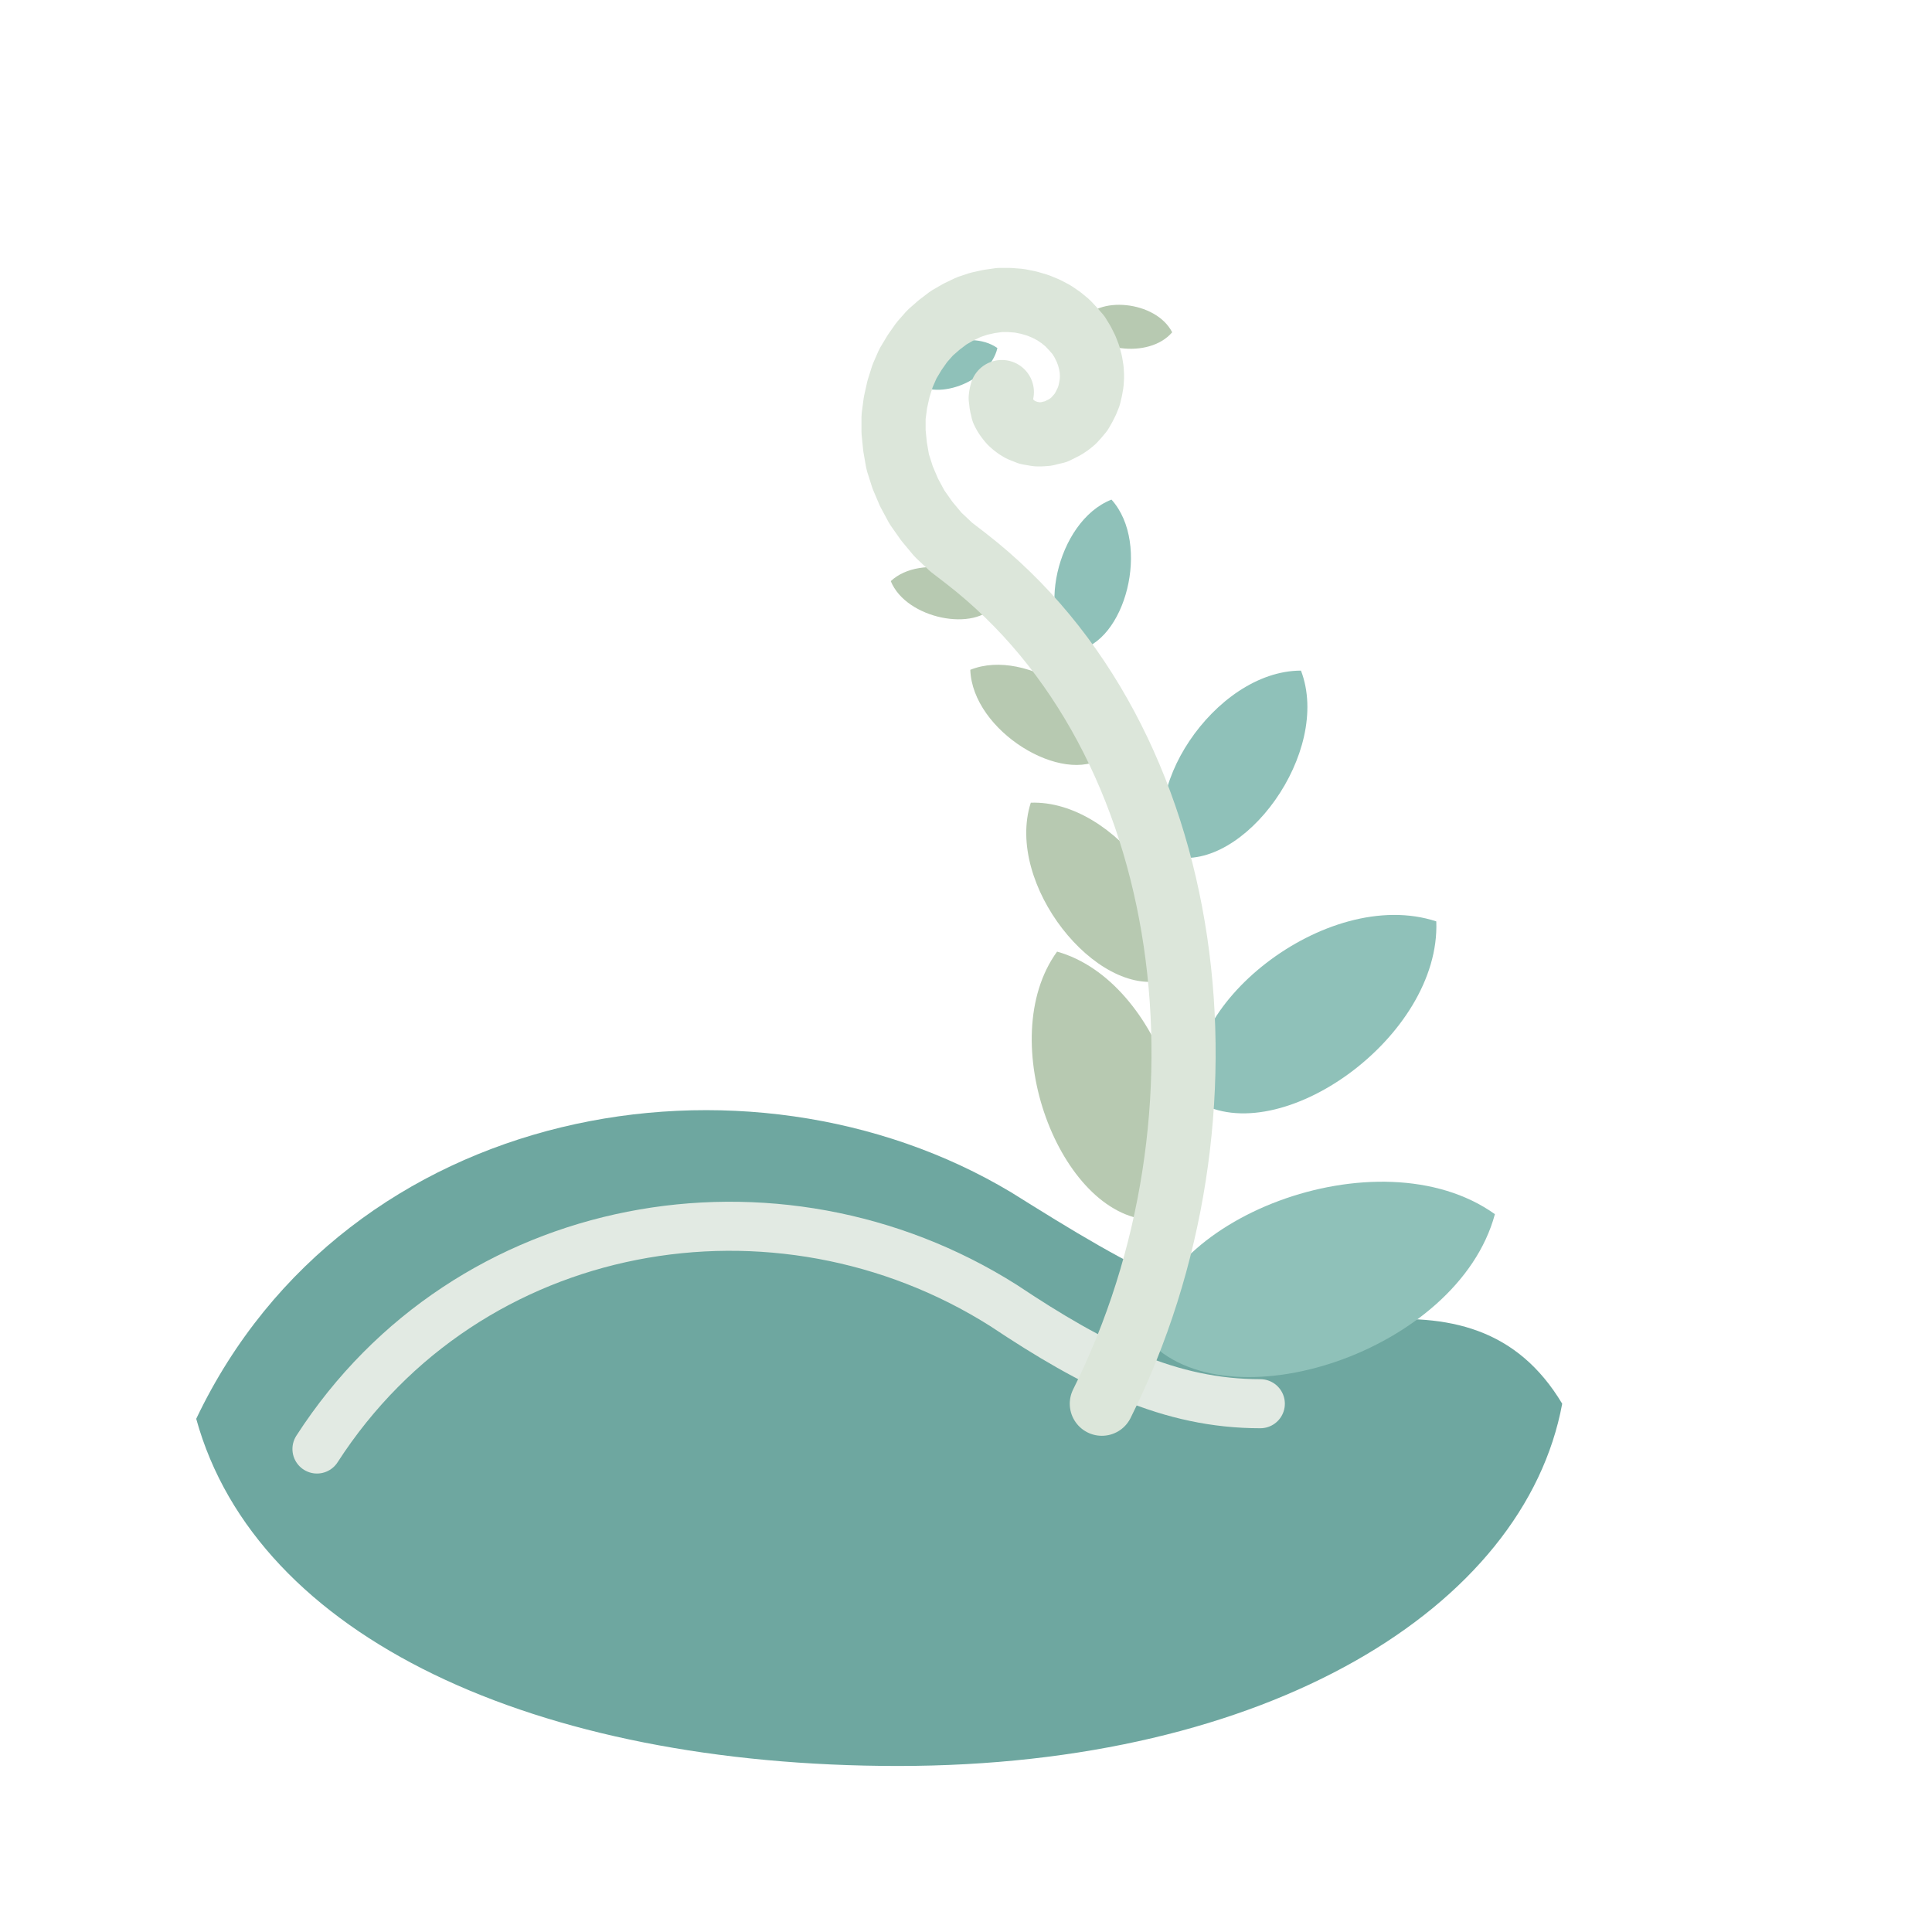
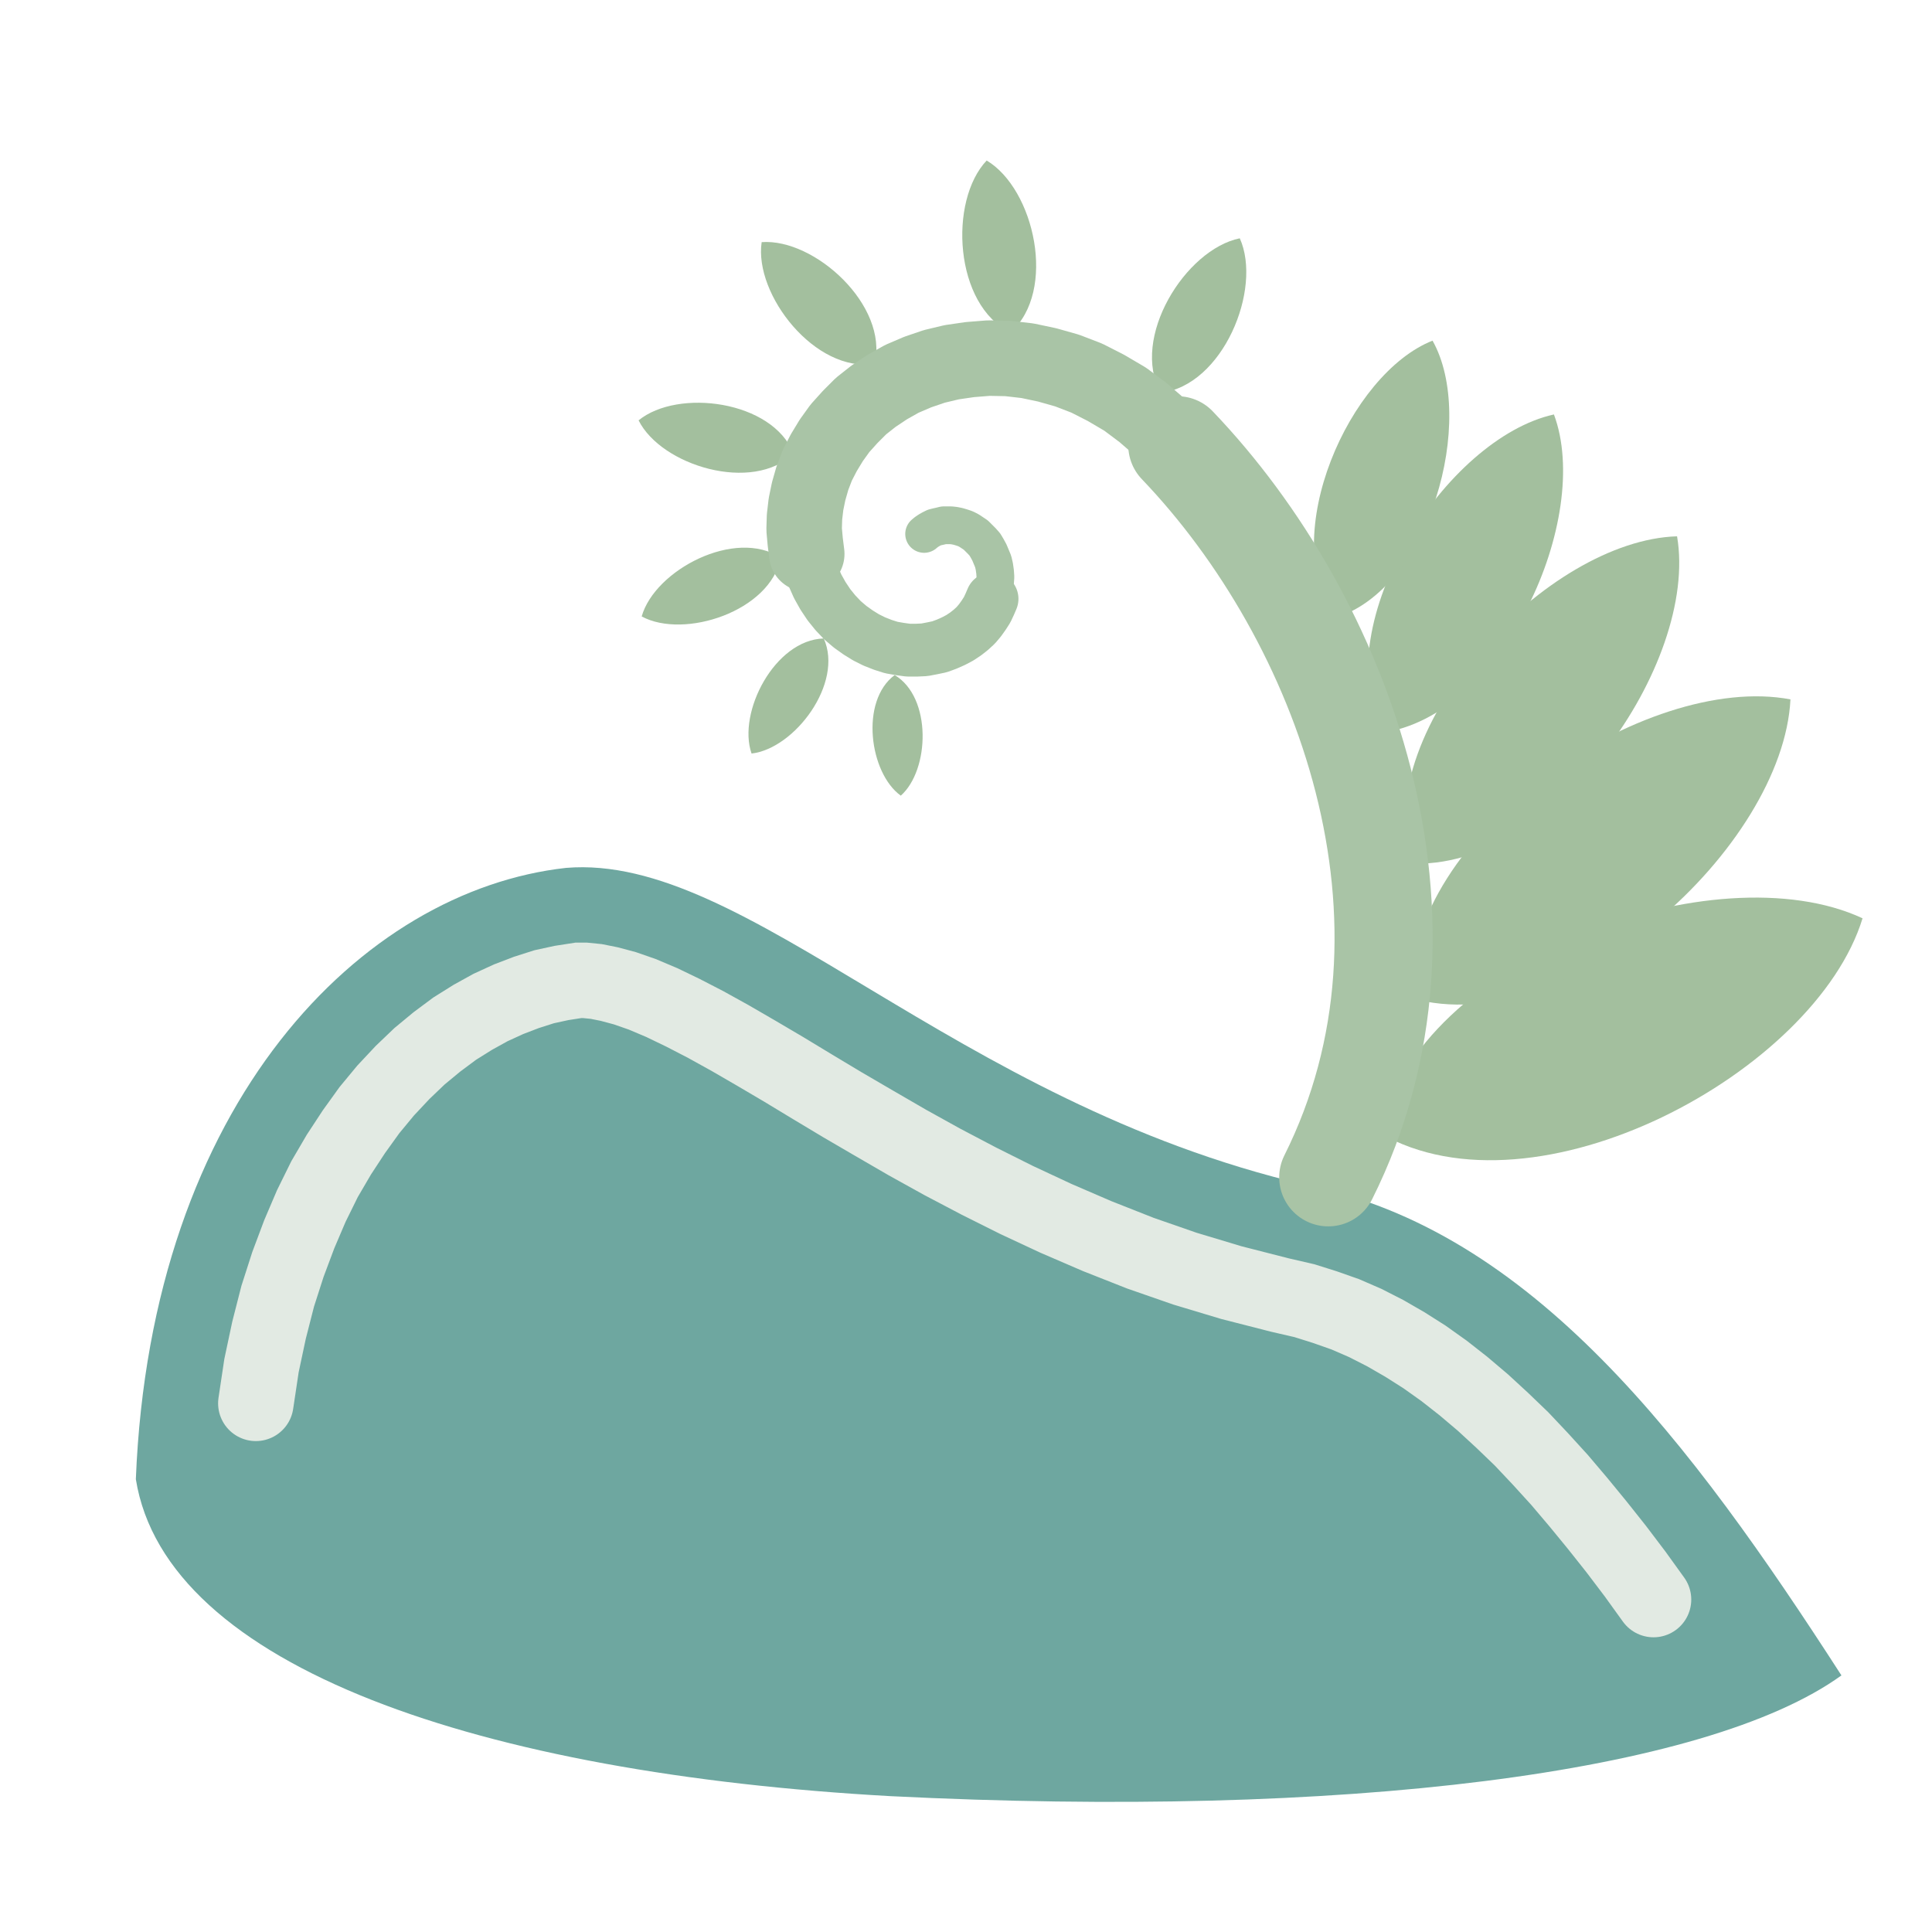
<svg xmlns="http://www.w3.org/2000/svg" viewBox="0 0 512 512" width="512" height="512" role="img" aria-labelledby="title">
-   <path fill="#6EA7A0" d="M52 376 C92 292 198 274 268 316 C300 336 326 352 362 350 C384 348 402 352 414 372 C404 426 336 468 238 468 C142 468 68 434 52 376 Z" />
-   <path fill="none" stroke="#F7F5EF" stroke-opacity="0.85" stroke-width="13" stroke-linecap="round" d="M84 384 C124 322 206 308 266 346 C290 362 310 372 334 372" />
-   <g>
-     <path fill="#8FC1B9" transform="translate(303.9 354.8) rotate(-19.7)" d="M0 0 C11.8 -29.2 76.4 -31.1 98 0 C76.4 31.1 11.8 29.2 0 0 Z" />
-     <path fill="#B7C9B1" transform="translate(304.9 323.3) rotate(-109.2)" d="M0 0 C9 -22.3 58.8 -23.7 75.3 0 C58.8 23.7 9 22.3 0 0 Z" />
-     <path fill="#8FC1B9" transform="translate(317.3 291.9) rotate(-37)" d="M0 0 C9.5 -23.6 61.8 -25.2 79.3 0 C61.8 25.2 9.5 23.6 0 0 Z" />
-     <path fill="#B7C9B1" transform="translate(308.7 259.7) rotate(-127.1)" d="M0 0 C7.1 -17.4 45.9 -18.5 58.9 0 C45.9 18.5 7.1 17.4 0 0 Z" />
-     <path fill="#8FC1B9" transform="translate(310.9 227) rotate(-55.5)" d="M0 0 C7.2 -17.8 46.7 -19 59.8 0 C46.7 19 7.2 17.8 0 0 Z" />
-     <path fill="#B7C9B1" transform="translate(292.7 200.6) rotate(-147)" d="M0 0 C5.1 -12.5 33.1 -13.3 42.4 0 C33.1 13.3 5.1 12.5 0 0 Z" />
-     <path fill="#8FC1B9" transform="translate(285.1 172.4) rotate(-76.7)" d="M0 0 C4.9 -12.3 32.1 -13 41.1 0 C32.1 13 4.9 12.3 0 0 Z" />
-     <path fill="#B7C9B1" transform="translate(263.8 160.1) rotate(-167.6)" d="M0 0 C3.4 -8.4 22.2 -9 28.4 0 C22.2 9 3.4 8.4 0 0 Z" />
-     <path fill="#8FC1B9" transform="translate(241.9 100.8) rotate(-20.9)" d="M0 0 C2.9 -7.4 18.7 -7.9 24 0 C18.7 7.9 2.9 7.4 0 0 Z" />
-     <path fill="#B7C9B1" transform="translate(286.8 85.3) rotate(6.6)" d="M0 0 C2.9 -7.4 18.7 -7.9 24 0 C18.7 7.9 2.9 7.4 0 0 Z" />
-   </g>
-   <path fill="none" stroke="#DCE6DA" stroke-width="17" stroke-linecap="round" stroke-linejoin="round" d="M292 372 C330 296 318 196 256 148 L252.1 145 L248.6 141.7 L245.6 138.1 L243 134.4 L240.9 130.5 L239.2 126.5 L237.9 122.4 L237.2 118.4 L236.8 114.4 L236.8 110.5 L237.3 106.7 L238.1 103.1 L239.2 99.6 L240.6 96.4 L242.4 93.4 L244.3 90.7 L246.5 88.2 L248.9 86.1 L251.4 84.2 L254 82.7 L256.7 81.4 L259.4 80.5 L262.1 79.9 L264.9 79.5 L267.5 79.5 L270.1 79.7 L272.6 80.2 L275 80.9 L277.2 81.8 L279.3 82.9 L281.2 84.2 L282.9 85.6 L284.4 87.2 L285.8 88.8 L286.9 90.6 L287.8 92.4 L288.5 94.2 L289 96.1 L289.3 97.9 L289.4 99.7 L289.3 101.5 L289 103.2 L288.6 104.9 L288 106.4 L287.3 107.8 L286.5 109.2 L285.5 110.4 L284.5 111.5 L283.4 112.4 L282.2 113.2 L281 113.8 L279.8 114.4 L278.5 114.7 L277.3 115 L276 115.1 L274.8 115.1 L273.6 114.9 L272.5 114.7 L271.5 114.3 L270.5 113.9 L269.5 113.3 L268.7 112.7 L267.9 112 L267.3 111.3 L266.7 110.5 L266.2 109.7 L265.8 108.9 L265.6 108 L265.4 107.2 L265.3 106.3 L265.2 105.5 L265.3 104.7 L265.5 103.9" />
+   <path fill="#6EA7A0" d="M36 392 C40 292 96 236 150 230 C198 226 252 292 346 314 C406 326 448 382 488 444 C452 470 356 482 236 476 C128 470 44 442 36 392 Z" />
+   <path fill="none" stroke="#F7F5EF" stroke-opacity="0.85" stroke-width="20" stroke-linecap="round" d="M67.8 371.9 L69.3 361.9 L71.3 352.5 L73.6 343.5 L76.3 335.1 L79.3 327.1 L82.5 319.6 L86 312.5 L89.8 306 L93.8 299.9 L97.9 294.2 L102.2 289 L106.7 284.2 L111.2 279.9 L115.8 276.1 L120.5 272.6 L125.3 269.6 L130 267 L134.8 264.8 L139.5 263 L144.2 261.5 L148.8 260.5 L153.3 259.8 L155 259.8 L158 260.1 L161.5 260.8 L165.6 261.9 L170.2 263.5 L175.4 265.7 L181 268.4 L187 271.5 L193.5 275.1 L200.4 279.1 L207.7 283.4 L215.3 288 L223.3 292.8 L231.7 297.7 L240.5 302.8 L249.7 307.9 L259.4 313 L269.4 318 L279.9 322.9 L290.8 327.6 L302.2 332.1 L314 336.2 L326.3 339.9 L339.2 343.2 L345.7 344.7 L351.1 346.4 L356.5 348.3 L361.8 350.6 L367.1 353.3 L372.3 356.3 L377.5 359.6 L382.7 363.3 L387.8 367.3 L393 371.7 L398.1 376.4 L403.2 381.3 L408.2 386.6 L413.3 392.2 L418.3 398.1 L423.3 404.2 L428.3 410.5 L433.3 417.1 L438.2 423.9" />
+   <path fill="#A3BF9E" transform="translate(365.7 300.3) rotate(-24)" d="M0 0 C28 -38.6 112 -32.2 140 0 C112 32.2 28 38.6 0 0 Z" />
+   <path fill="#A3BF9E" transform="translate(373.9 264.5) rotate(-38.2)" d="M0 0 C25.6 -35.3 102.4 -29.4 128 0 C102.4 29.4 25.6 35.3 0 0 Z" />
+   <path fill="#A3BF9E" transform="translate(373.5 228.8) rotate(-50.7)" d="M0 0 C22.4 -30.9 89.6 -25.8 112 0 C89.6 25.8 22.4 30.9 0 0 Z" />
+   <path fill="#A3BF9E" transform="translate(366 194.2) rotate(-61.5)" d="M0 0 C19.2 -26.5 76.8 -22.1 96 0 C76.8 22.1 19.2 26.5 0 0 Z" />
+   <path fill="#A3BF9E" transform="translate(353.6 163.8) rotate(-70.5)" d="M0 0 C15.6 -21.5 62.4 -17.9 78 0 C62.4 17.9 15.6 21.5 0 0 Z" />
+   <path fill="#A3BF9E" transform="translate(307.6 104.1) rotate(-62.9)" d="M0 0 C9.2 -13.8 36.8 -11.5 46 0 C36.8 11.5 9.2 13.8 0 0 Z" />
+   <path fill="#A3BF9E" transform="translate(267.8 88.1) rotate(-97.9)" d="M0 0 C9.2 -13.8 36.8 -11.5 46 0 C36.8 11.5 9.2 13.8 0 0 Z" />
+   <path fill="#A3BF9E" transform="translate(231.8 96.4) rotate(-132.9)" d="M0 0 C8.8 -13.2 35.2 -11 44 0 C35.2 11 8.8 13.2 0 0 Z" />
+   <path fill="#A3BF9E" transform="translate(210.3 120.2) rotate(-167.9)" d="M0 0 C8.4 -12.6 33.6 -10.5 42 0 C33.6 10.5 8.4 12.6 0 0 Z" />
+   <path fill="#A3BF9E" transform="translate(206.9 147.8) rotate(157.1)" d="M0 0 C8 -12 32 -10 40 0 C32 10 8 12 0 0 Z" />
+   <path fill="#A3BF9E" transform="translate(218.3 169.2) rotate(122.1)" d="M0 0 C7.2 -10.8 28.8 -9 36 0 C28.8 9 7.2 10.8 0 0 Z" />
+   <path fill="#A3BF9E" transform="translate(237.1 178.9) rotate(87.1)" d="M0 0 C6.4 -9.6 25.6 -8 32 0 C25.6 8 6.4 9.6 0 0 Z" />
+   <path fill="none" stroke="#A9C4A6" stroke-width="26" stroke-linecap="round" stroke-linejoin="round" d="M352 312 C386 244 356 164 312 118" />
+   <path fill="none" stroke="#A9C4A6" stroke-width="20" stroke-linecap="round" stroke-linejoin="round" d="M312 118 L307.6 113.4 L303 109.4 L298.2 105.8 L293.1 102.8 L288 100.2 L282.8 98.2 L277.5 96.7 L272.3 95.6 L267.1 95 L262 94.9 L257 95.3 L252.2 96 L247.6 97.1 L243.2 98.6 L239 100.4 L235.1 102.6 L231.5 105 L228.2 107.6 L225.3 110.5 L222.6 113.5 L220.3 116.7 L218.3 120 L216.6 123.3 L215.3 126.7 L214.3 130.2 L213.6 133.6 L213.2 137 L213.1 140.3 L213.4 143.6 L213.8 146.8" />
+   <path fill="none" stroke="#A9C4A6" stroke-width="14" stroke-linecap="round" stroke-linejoin="round" d="M213.8 146.8 L214.6 149.8 L215.5 152.7 L216.7 155.4 L218.1 157.9 L219.7 160.3 L221.4 162.4 L223.3 164.4 L225.3 166.1 L227.4 167.6 L229.5 168.9 L231.7 170 L234 170.9 L236.2 171.6 L238.5 172 L240.7 172.3 L242.9 172.3 L245 172.2 L247.1 171.8 L249 171.4 L250.9 170.7 L252.7 169.9 L254.4 169 L255.9 168 L257.3 166.9 L258.6 165.7 L259.7 164.4 L260.7 163 L261.6 161.6 L262.3 160.1 L262.9 158.7" />
+   <path fill="none" stroke="#A9C4A6" stroke-width="10" stroke-linecap="round" stroke-linejoin="round" d="M262.9 158.7 L263.3 157.2 L263.6 155.7 L263.7 154.3 L263.8 152.9 L263.7 151.5 L263.5 150.1 L263.2 148.8 L262.7 147.6 L262.2 146.4 L261.6 145.3 L261 144.3 L260.2 143.4 L259.4 142.6 L258.6 141.8 L257.7 141.2 L256.8 140.6 L255.8 140.1 L254.9 139.8 L253.9 139.5 L252.9 139.3 L252 139.2 L251 139.2 L250.1 139.2 L249.3 139.4 L248.4 139.6 L247.6 139.8 L246.8 140.2 L246.1 140.6 L245.5 141 L244.9 141.5" />
</svg>
